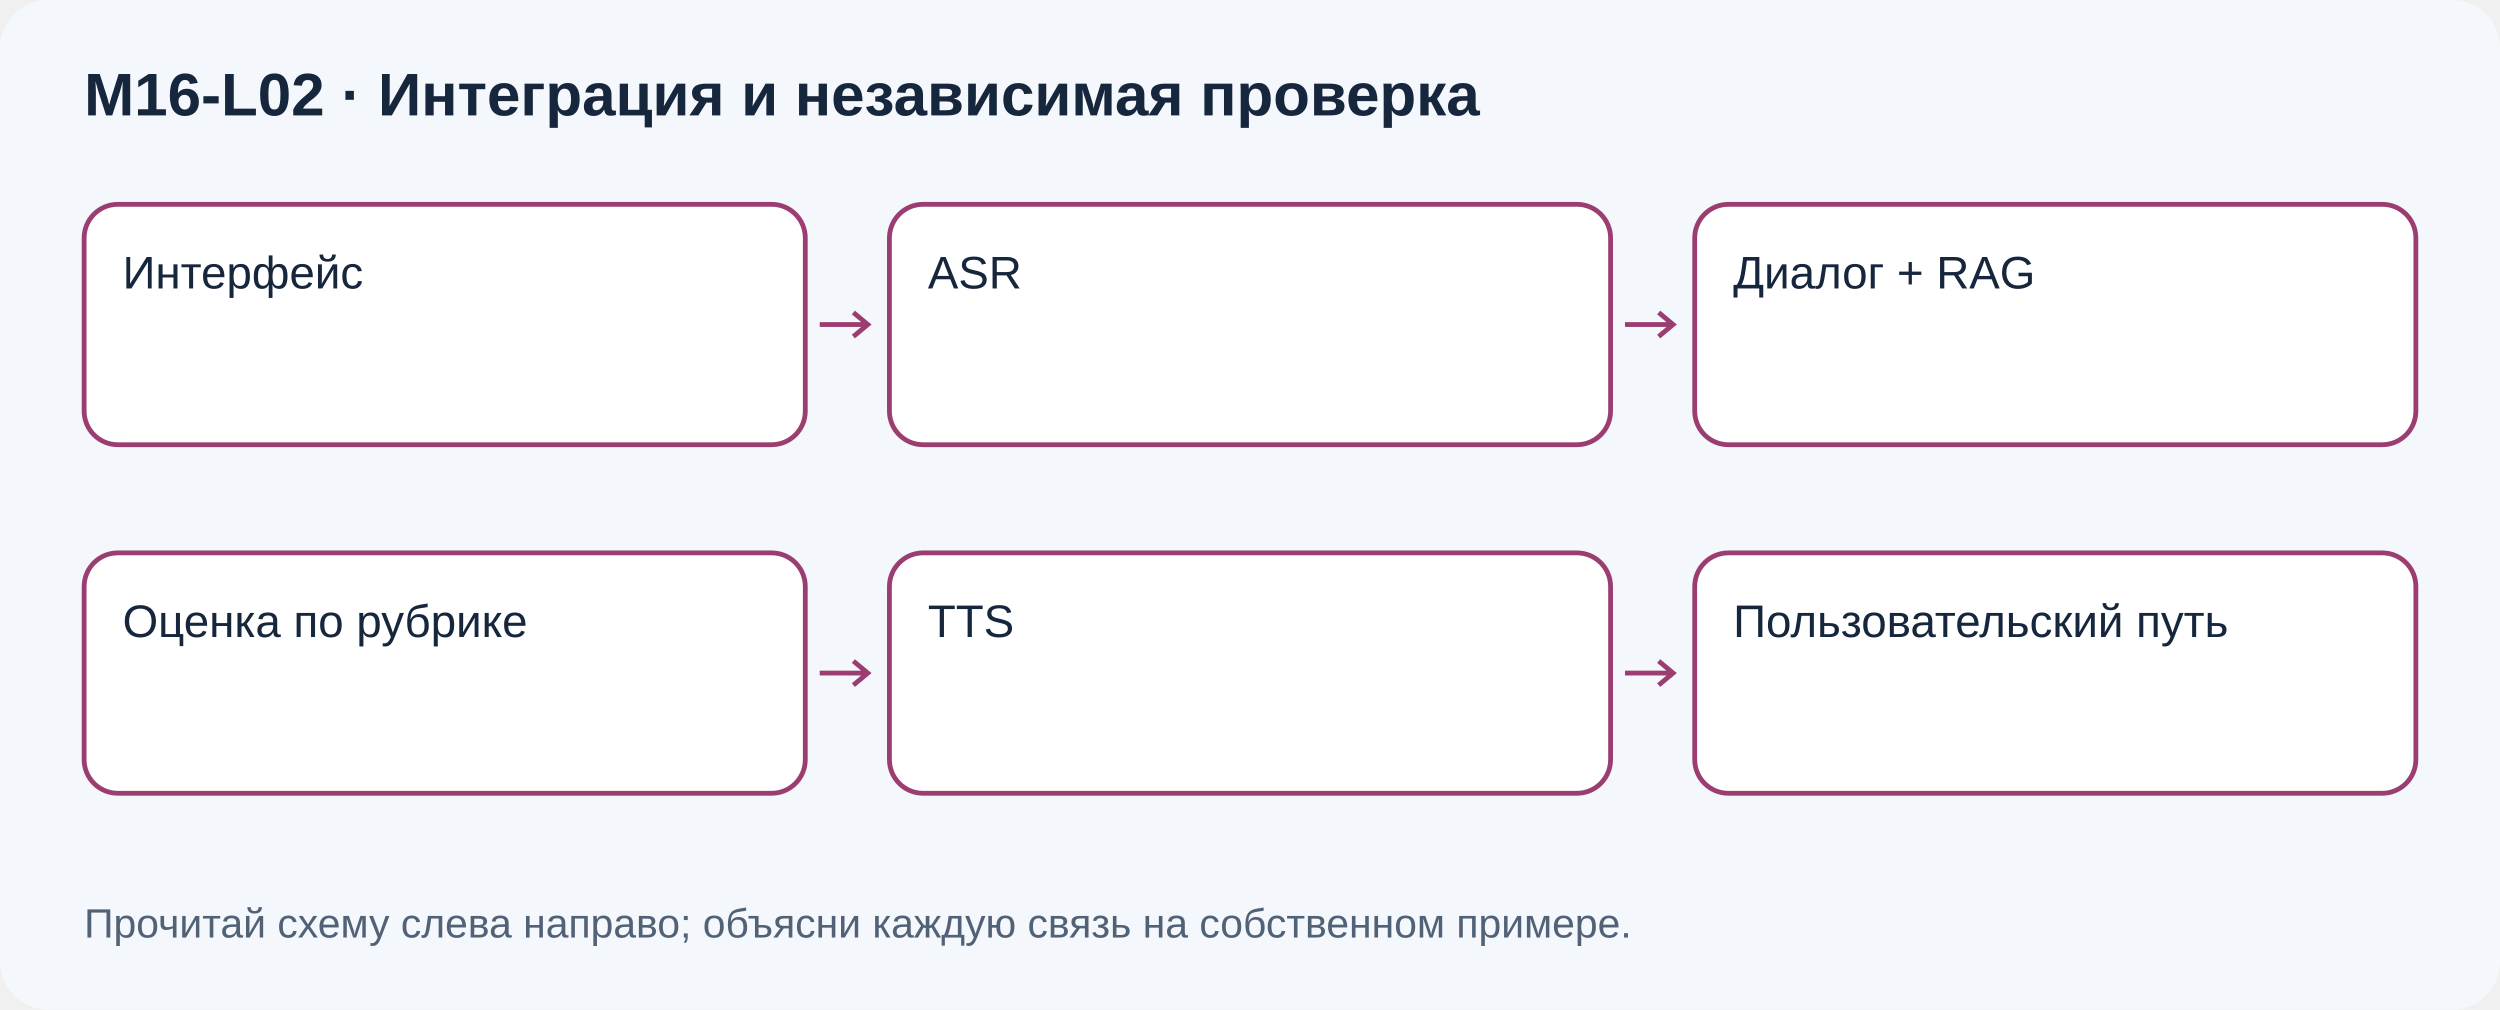
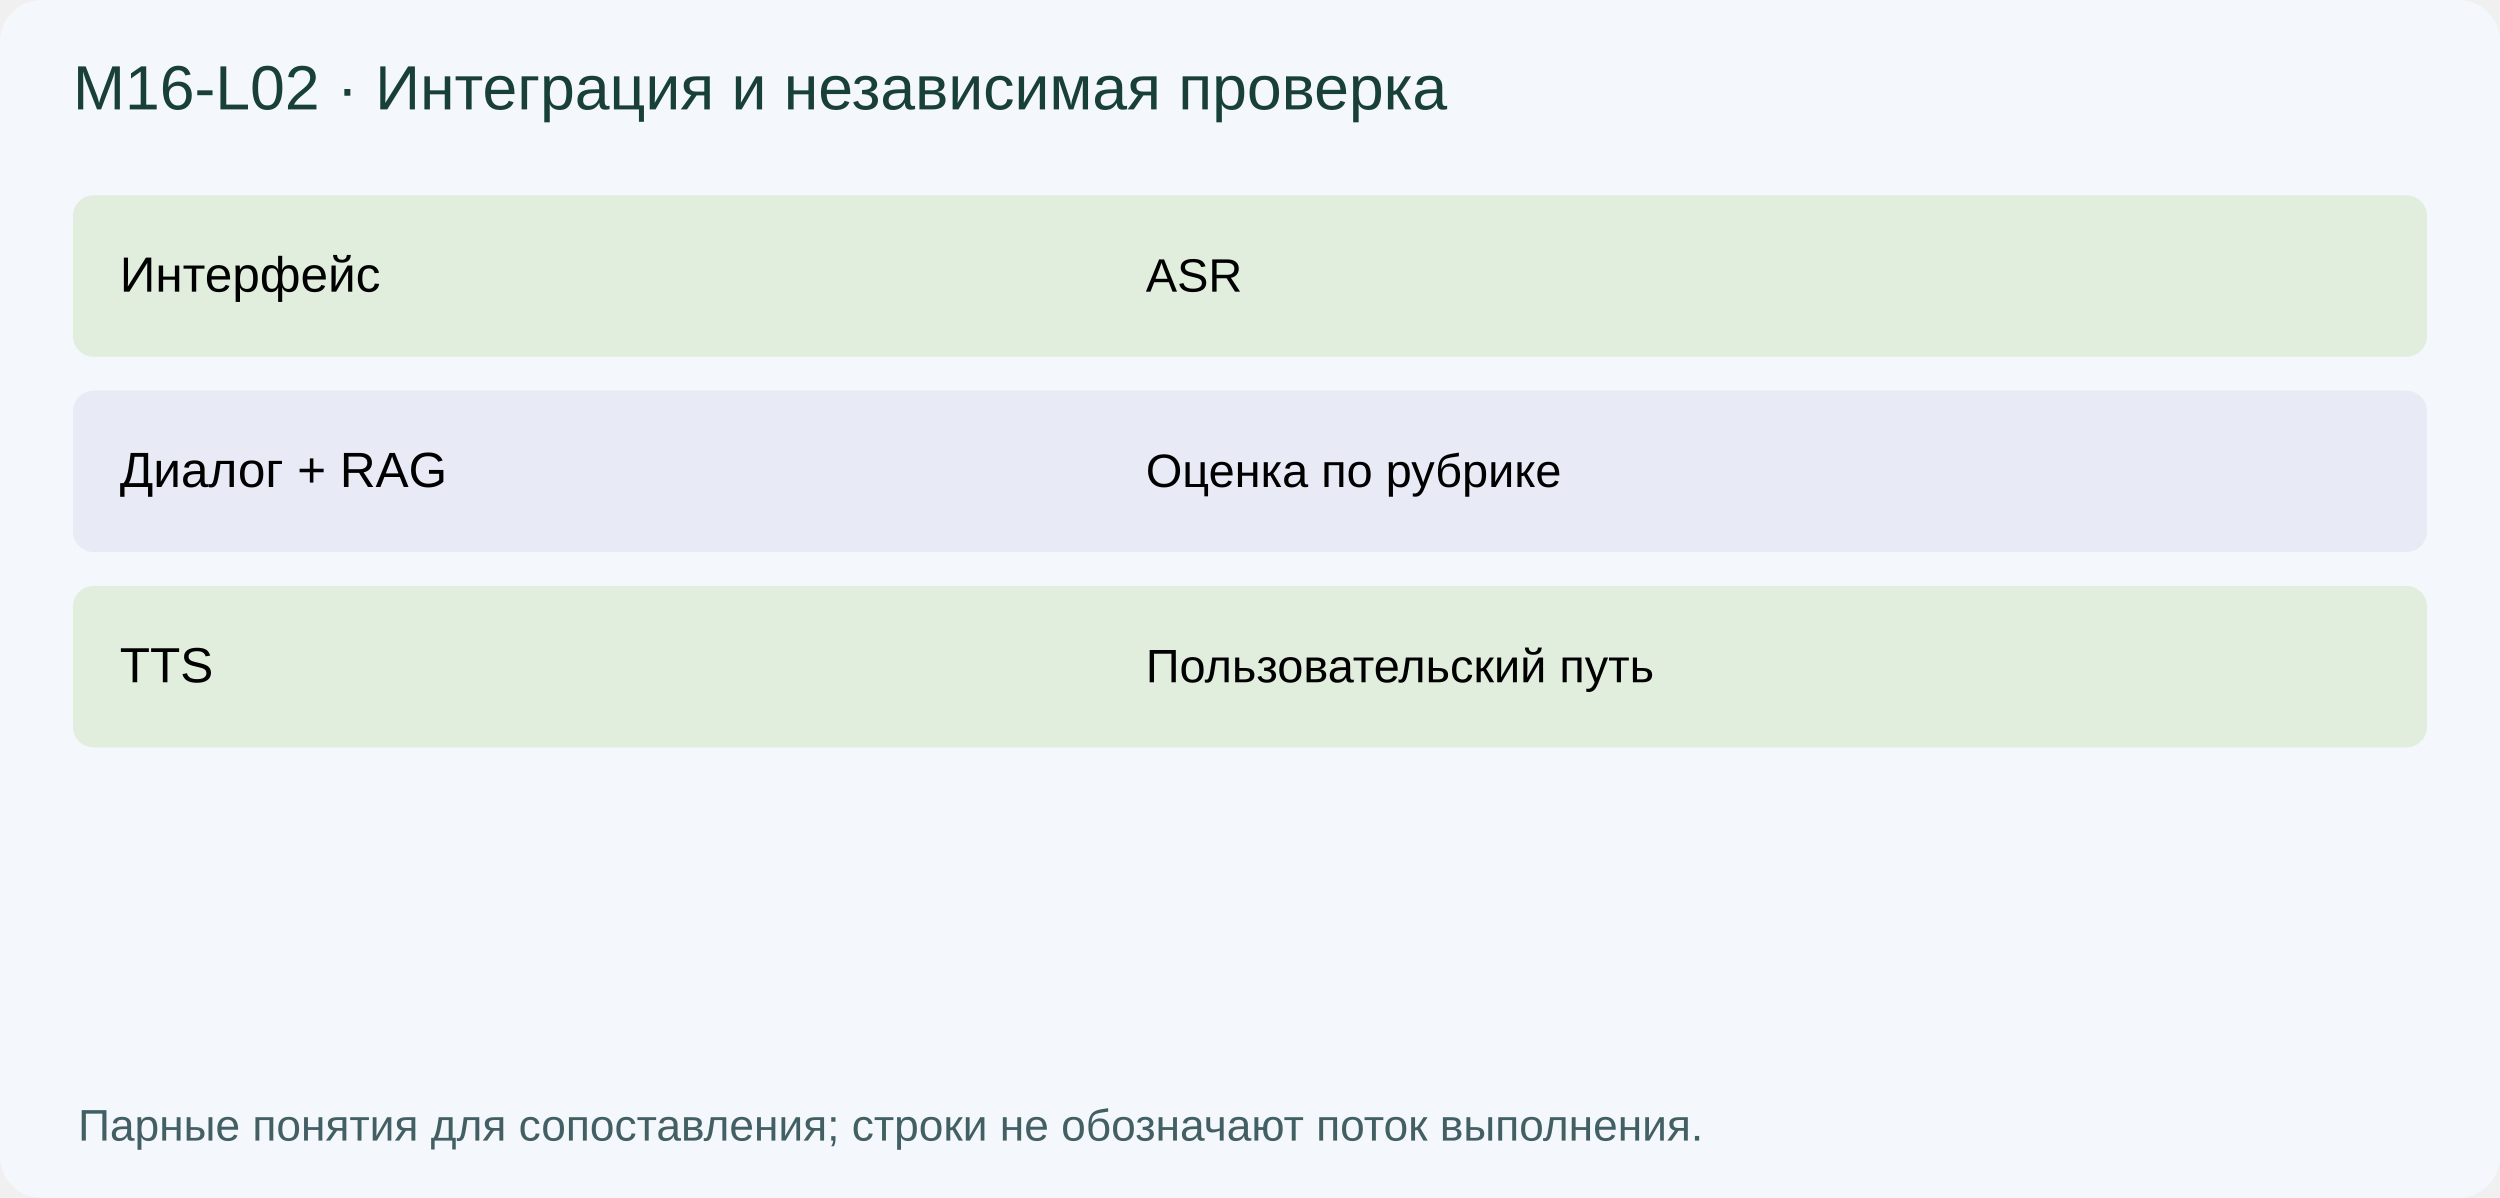
- <svg xmlns="http://www.w3.org/2000/svg" width="1040" height="420" viewBox="0 0 1040 420" role="img" aria-labelledby="title">
-   <rect width="1040" height="420" rx="20" fill="#f4f7fb" />
-   <text x="35" y="48" font-family="Arial,sans-serif" font-size="25" font-weight="700" fill="#15263d">M16-L02 · Интеграция и независимая проверка</text>
-   <rect x="35" y="85" width="300" height="100" rx="14" fill="white" stroke="#9b3d70" stroke-width="2" />
-   <text x="51" y="120" font-family="Arial,sans-serif" font-size="19" fill="#15263d">Интерфейс</text>
-   <path d="M341,135h20m-6,-5l6,5l-6,5" fill="none" stroke="#9b3d70" stroke-width="2" />
-   <rect x="370" y="85" width="300" height="100" rx="14" fill="white" stroke="#9b3d70" stroke-width="2" />
-   <text x="386" y="120" font-family="Arial,sans-serif" font-size="19" fill="#15263d">ASR</text>
-   <path d="M676,135h20m-6,-5l6,5l-6,5" fill="none" stroke="#9b3d70" stroke-width="2" />
-   <rect x="705" y="85" width="300" height="100" rx="14" fill="white" stroke="#9b3d70" stroke-width="2" />
-   <text x="721" y="120" font-family="Arial,sans-serif" font-size="19" fill="#15263d">Диалог + RAG</text>
-   <rect x="35" y="230" width="300" height="100" rx="14" fill="white" stroke="#9b3d70" stroke-width="2" />
-   <text x="51" y="265" font-family="Arial,sans-serif" font-size="19" fill="#15263d">Оценка по рубрике</text>
-   <path d="M341,280h20m-6,-5l6,5l-6,5" fill="none" stroke="#9b3d70" stroke-width="2" />
-   <rect x="370" y="230" width="300" height="100" rx="14" fill="white" stroke="#9b3d70" stroke-width="2" />
-   <text x="386" y="265" font-family="Arial,sans-serif" font-size="19" fill="#15263d">TTS</text>
-   <path d="M676,280h20m-6,-5l6,5l-6,5" fill="none" stroke="#9b3d70" stroke-width="2" />
-   <rect x="705" y="230" width="300" height="100" rx="14" fill="white" stroke="#9b3d70" stroke-width="2" />
-   <text x="721" y="265" font-family="Arial,sans-serif" font-size="19" fill="#15263d">Пользовательский путь</text>
-   <text x="35" y="390" font-family="Arial,sans-serif" font-size="17" fill="#526276">Прочитай схему слева направо; объясни каждую связь на собственном примере.</text>
+ <svg xmlns="http://www.w3.org/2000/svg" width="960" height="460" viewBox="0 0 960 460">
+   <rect width="960" height="460" rx="16" fill="#f4f7fb" />
+   <text x="28" y="42" font-size="24" font-family="Arial" fill="#183f38">M16-L02 · Интеграция и независимая проверка</text>
+   <rect x="28" y="75" width="904" height="62" rx="8" fill="#e1eddd" />
+   <text x="46" y="112" font-size="19" font-family="Arial">Интерфейс</text>
+   <text x="440" y="112" font-size="18" font-family="Arial">ASR</text>
+   <rect x="28" y="150" width="904" height="62" rx="8" fill="#e8ebf5" />
+   <text x="46" y="187" font-size="19" font-family="Arial">Диалог + RAG</text>
+   <text x="440" y="187" font-size="18" font-family="Arial">Оценка по рубрике</text>
+   <rect x="28" y="225" width="904" height="62" rx="8" fill="#e1eddd" />
+   <text x="46" y="262" font-size="19" font-family="Arial">TTS</text>
+   <text x="440" y="262" font-size="18" font-family="Arial">Пользовательский путь</text>
+   <text x="30" y="438" font-size="17" font-family="Arial" fill="#425f64">Парные понятия для сопоставления; строки не обозначают поток выполнения.</text>
</svg>
